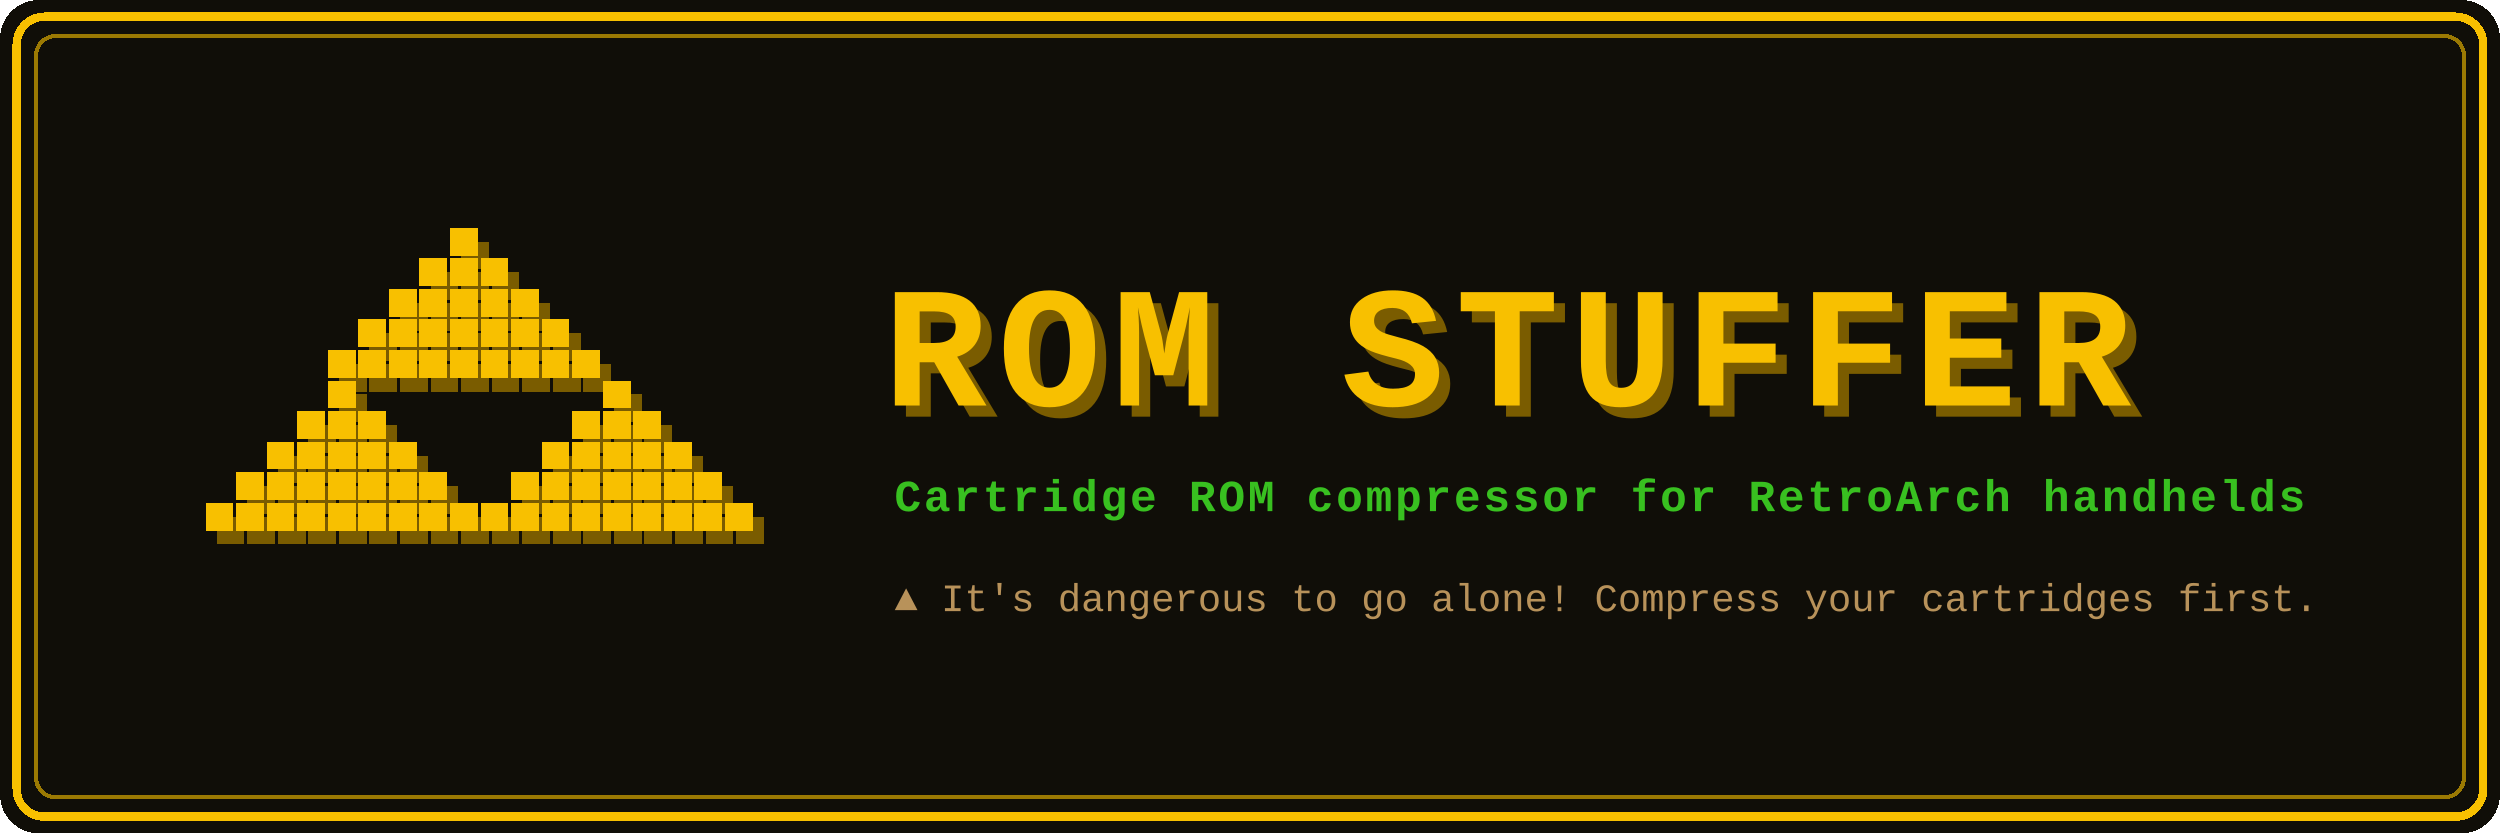
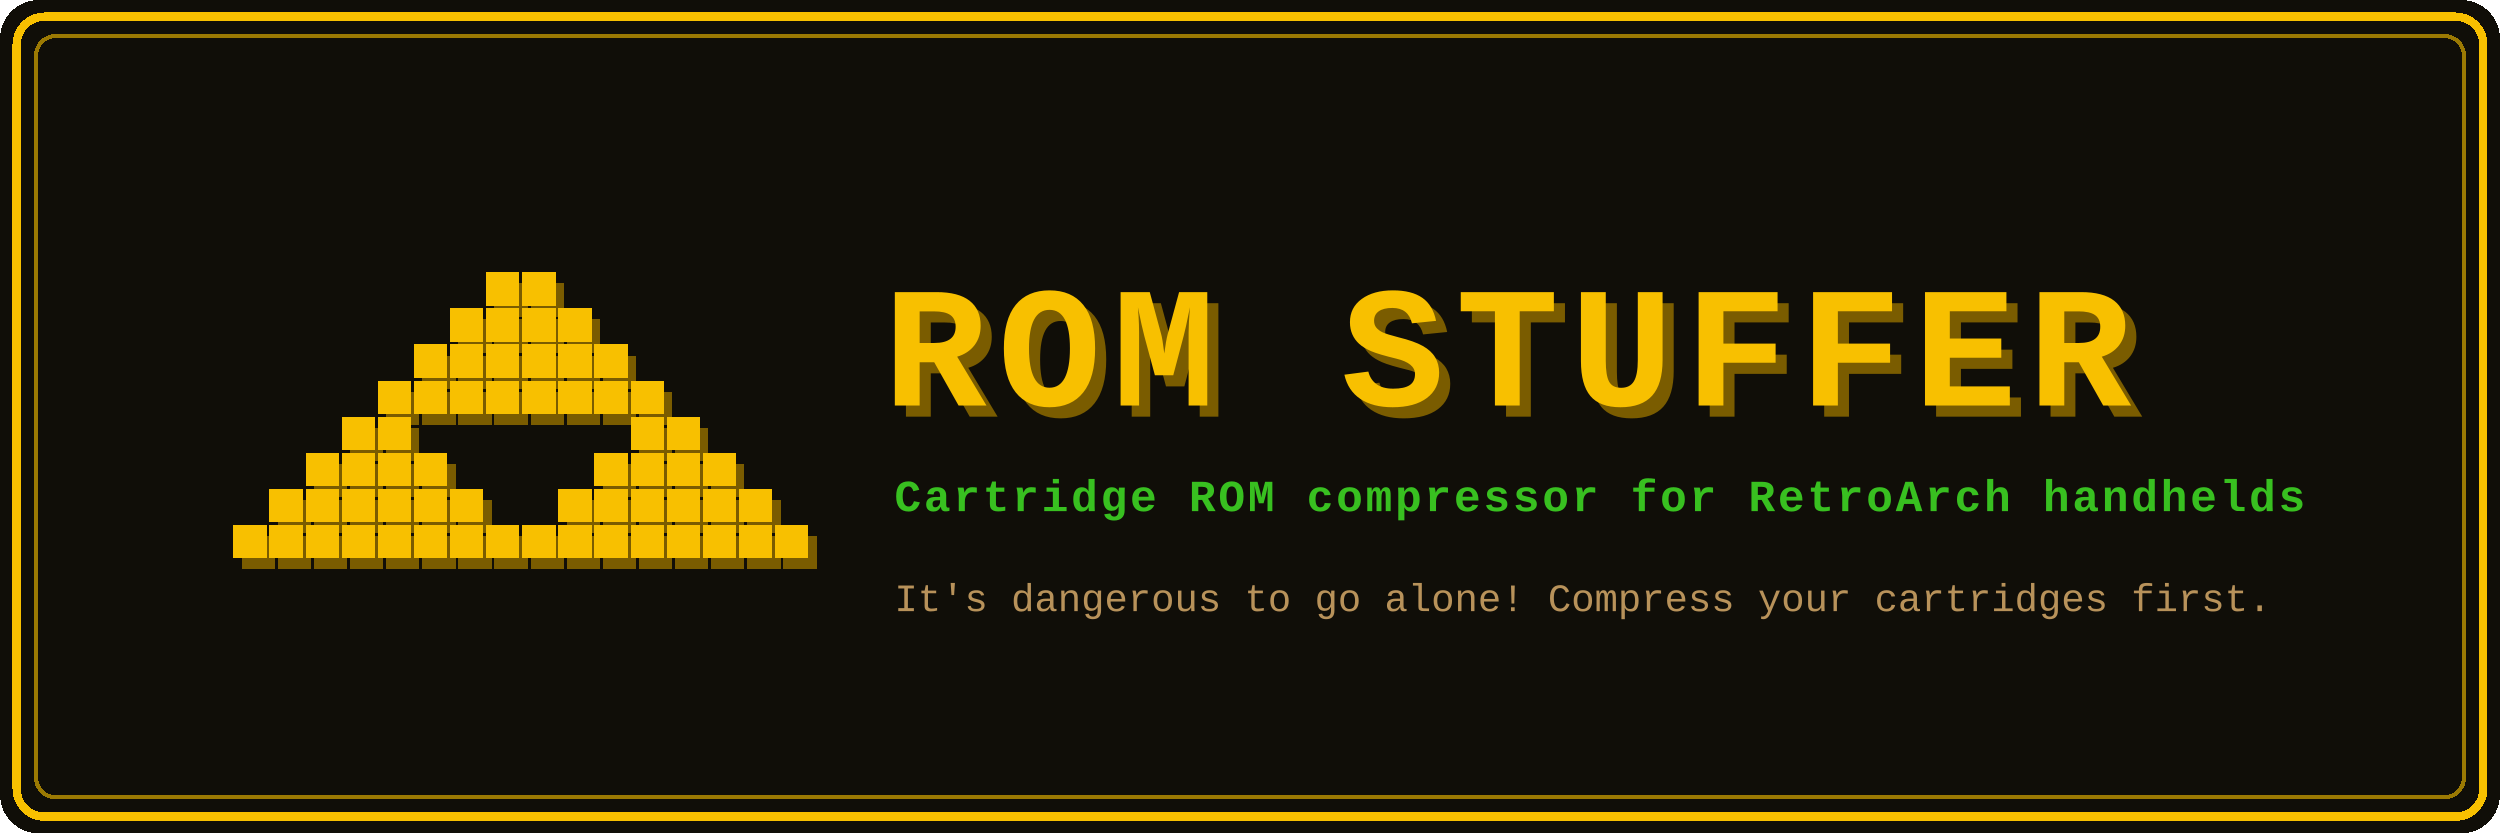
<svg xmlns="http://www.w3.org/2000/svg" viewBox="0 0 900 300" width="900" height="300" shape-rendering="crispEdges">
  <rect x="0" y="0" width="900" height="300" rx="14" fill="#100e08" />
  <rect x="6" y="6" width="888" height="288" rx="10" fill="none" stroke="#f8c000" stroke-width="3" />
  <rect x="13" y="13" width="874" height="274" rx="7" fill="none" stroke="#f8c000" stroke-width="1.5" opacity="0.6" />
-   <rect x="166" y="87" width="10" height="10" fill="#7a5c00" />
-   <rect x="155" y="98" width="10" height="10" fill="#7a5c00" />
-   <rect x="166" y="98" width="10" height="10" fill="#7a5c00" />
-   <rect x="177" y="98" width="10" height="10" fill="#7a5c00" />
-   <rect x="144" y="109" width="10" height="10" fill="#7a5c00" />
-   <rect x="155" y="109" width="10" height="10" fill="#7a5c00" />
-   <rect x="166" y="109" width="10" height="10" fill="#7a5c00" />
-   <rect x="177" y="109" width="10" height="10" fill="#7a5c00" />
-   <rect x="188" y="109" width="10" height="10" fill="#7a5c00" />
-   <rect x="133" y="120" width="10" height="10" fill="#7a5c00" />
-   <rect x="144" y="120" width="10" height="10" fill="#7a5c00" />
-   <rect x="155" y="120" width="10" height="10" fill="#7a5c00" />
-   <rect x="166" y="120" width="10" height="10" fill="#7a5c00" />
-   <rect x="177" y="120" width="10" height="10" fill="#7a5c00" />
-   <rect x="188" y="120" width="10" height="10" fill="#7a5c00" />
-   <rect x="199" y="120" width="10" height="10" fill="#7a5c00" />
-   <rect x="122" y="131" width="10" height="10" fill="#7a5c00" />
-   <rect x="133" y="131" width="10" height="10" fill="#7a5c00" />
-   <rect x="144" y="131" width="10" height="10" fill="#7a5c00" />
-   <rect x="155" y="131" width="10" height="10" fill="#7a5c00" />
-   <rect x="166" y="131" width="10" height="10" fill="#7a5c00" />
-   <rect x="177" y="131" width="10" height="10" fill="#7a5c00" />
-   <rect x="188" y="131" width="10" height="10" fill="#7a5c00" />
-   <rect x="199" y="131" width="10" height="10" fill="#7a5c00" />
-   <rect x="210" y="131" width="10" height="10" fill="#7a5c00" />
-   <rect x="122" y="142" width="10" height="10" fill="#7a5c00" />
-   <rect x="111" y="153" width="10" height="10" fill="#7a5c00" />
-   <rect x="122" y="153" width="10" height="10" fill="#7a5c00" />
-   <rect x="133" y="153" width="10" height="10" fill="#7a5c00" />
-   <rect x="100" y="164" width="10" height="10" fill="#7a5c00" />
-   <rect x="111" y="164" width="10" height="10" fill="#7a5c00" />
-   <rect x="122" y="164" width="10" height="10" fill="#7a5c00" />
-   <rect x="133" y="164" width="10" height="10" fill="#7a5c00" />
-   <rect x="144" y="164" width="10" height="10" fill="#7a5c00" />
-   <rect x="89" y="175" width="10" height="10" fill="#7a5c00" />
-   <rect x="100" y="175" width="10" height="10" fill="#7a5c00" />
-   <rect x="111" y="175" width="10" height="10" fill="#7a5c00" />
-   <rect x="122" y="175" width="10" height="10" fill="#7a5c00" />
-   <rect x="133" y="175" width="10" height="10" fill="#7a5c00" />
-   <rect x="144" y="175" width="10" height="10" fill="#7a5c00" />
-   <rect x="155" y="175" width="10" height="10" fill="#7a5c00" />
-   <rect x="78" y="186" width="10" height="10" fill="#7a5c00" />
-   <rect x="89" y="186" width="10" height="10" fill="#7a5c00" />
-   <rect x="100" y="186" width="10" height="10" fill="#7a5c00" />
-   <rect x="111" y="186" width="10" height="10" fill="#7a5c00" />
-   <rect x="122" y="186" width="10" height="10" fill="#7a5c00" />
-   <rect x="133" y="186" width="10" height="10" fill="#7a5c00" />
-   <rect x="144" y="186" width="10" height="10" fill="#7a5c00" />
-   <rect x="155" y="186" width="10" height="10" fill="#7a5c00" />
-   <rect x="166" y="186" width="10" height="10" fill="#7a5c00" />
-   <rect x="221" y="142" width="10" height="10" fill="#7a5c00" />
-   <rect x="210" y="153" width="10" height="10" fill="#7a5c00" />
-   <rect x="221" y="153" width="10" height="10" fill="#7a5c00" />
-   <rect x="232" y="153" width="10" height="10" fill="#7a5c00" />
-   <rect x="199" y="164" width="10" height="10" fill="#7a5c00" />
-   <rect x="210" y="164" width="10" height="10" fill="#7a5c00" />
-   <rect x="221" y="164" width="10" height="10" fill="#7a5c00" />
-   <rect x="232" y="164" width="10" height="10" fill="#7a5c00" />
-   <rect x="243" y="164" width="10" height="10" fill="#7a5c00" />
-   <rect x="188" y="175" width="10" height="10" fill="#7a5c00" />
-   <rect x="199" y="175" width="10" height="10" fill="#7a5c00" />
-   <rect x="210" y="175" width="10" height="10" fill="#7a5c00" />
-   <rect x="221" y="175" width="10" height="10" fill="#7a5c00" />
-   <rect x="232" y="175" width="10" height="10" fill="#7a5c00" />
-   <rect x="243" y="175" width="10" height="10" fill="#7a5c00" />
-   <rect x="254" y="175" width="10" height="10" fill="#7a5c00" />
-   <rect x="177" y="186" width="10" height="10" fill="#7a5c00" />
-   <rect x="188" y="186" width="10" height="10" fill="#7a5c00" />
-   <rect x="199" y="186" width="10" height="10" fill="#7a5c00" />
-   <rect x="210" y="186" width="10" height="10" fill="#7a5c00" />
-   <rect x="221" y="186" width="10" height="10" fill="#7a5c00" />
-   <rect x="232" y="186" width="10" height="10" fill="#7a5c00" />
-   <rect x="243" y="186" width="10" height="10" fill="#7a5c00" />
-   <rect x="254" y="186" width="10" height="10" fill="#7a5c00" />
-   <rect x="265" y="186" width="10" height="10" fill="#7a5c00" />
-   <rect x="162" y="82" width="10" height="10" fill="#f8c000" />
-   <rect x="151" y="93" width="10" height="10" fill="#f8c000" />
-   <rect x="162" y="93" width="10" height="10" fill="#f8c000" />
-   <rect x="173" y="93" width="10" height="10" fill="#f8c000" />
-   <rect x="140" y="104" width="10" height="10" fill="#f8c000" />
-   <rect x="151" y="104" width="10" height="10" fill="#f8c000" />
-   <rect x="162" y="104" width="10" height="10" fill="#f8c000" />
-   <rect x="173" y="104" width="10" height="10" fill="#f8c000" />
-   <rect x="184" y="104" width="10" height="10" fill="#f8c000" />
-   <rect x="129" y="115" width="10" height="10" fill="#f8c000" />
-   <rect x="140" y="115" width="10" height="10" fill="#f8c000" />
-   <rect x="151" y="115" width="10" height="10" fill="#f8c000" />
-   <rect x="162" y="115" width="10" height="10" fill="#f8c000" />
-   <rect x="173" y="115" width="10" height="10" fill="#f8c000" />
-   <rect x="184" y="115" width="10" height="10" fill="#f8c000" />
-   <rect x="195" y="115" width="10" height="10" fill="#f8c000" />
-   <rect x="118" y="126" width="10" height="10" fill="#f8c000" />
-   <rect x="129" y="126" width="10" height="10" fill="#f8c000" />
-   <rect x="140" y="126" width="10" height="10" fill="#f8c000" />
-   <rect x="151" y="126" width="10" height="10" fill="#f8c000" />
-   <rect x="162" y="126" width="10" height="10" fill="#f8c000" />
-   <rect x="173" y="126" width="10" height="10" fill="#f8c000" />
-   <rect x="184" y="126" width="10" height="10" fill="#f8c000" />
-   <rect x="195" y="126" width="10" height="10" fill="#f8c000" />
-   <rect x="206" y="126" width="10" height="10" fill="#f8c000" />
-   <rect x="118" y="137" width="10" height="10" fill="#f8c000" />
-   <rect x="107" y="148" width="10" height="10" fill="#f8c000" />
-   <rect x="118" y="148" width="10" height="10" fill="#f8c000" />
-   <rect x="129" y="148" width="10" height="10" fill="#f8c000" />
-   <rect x="96" y="159" width="10" height="10" fill="#f8c000" />
-   <rect x="107" y="159" width="10" height="10" fill="#f8c000" />
-   <rect x="118" y="159" width="10" height="10" fill="#f8c000" />
-   <rect x="129" y="159" width="10" height="10" fill="#f8c000" />
-   <rect x="140" y="159" width="10" height="10" fill="#f8c000" />
-   <rect x="85" y="170" width="10" height="10" fill="#f8c000" />
-   <rect x="96" y="170" width="10" height="10" fill="#f8c000" />
-   <rect x="107" y="170" width="10" height="10" fill="#f8c000" />
-   <rect x="118" y="170" width="10" height="10" fill="#f8c000" />
-   <rect x="129" y="170" width="10" height="10" fill="#f8c000" />
-   <rect x="140" y="170" width="10" height="10" fill="#f8c000" />
-   <rect x="151" y="170" width="10" height="10" fill="#f8c000" />
-   <rect x="74" y="181" width="10" height="10" fill="#f8c000" />
-   <rect x="85" y="181" width="10" height="10" fill="#f8c000" />
-   <rect x="96" y="181" width="10" height="10" fill="#f8c000" />
-   <rect x="107" y="181" width="10" height="10" fill="#f8c000" />
-   <rect x="118" y="181" width="10" height="10" fill="#f8c000" />
-   <rect x="129" y="181" width="10" height="10" fill="#f8c000" />
-   <rect x="140" y="181" width="10" height="10" fill="#f8c000" />
-   <rect x="151" y="181" width="10" height="10" fill="#f8c000" />
-   <rect x="162" y="181" width="10" height="10" fill="#f8c000" />
-   <rect x="217" y="137" width="10" height="10" fill="#f8c000" />
-   <rect x="206" y="148" width="10" height="10" fill="#f8c000" />
-   <rect x="217" y="148" width="10" height="10" fill="#f8c000" />
-   <rect x="228" y="148" width="10" height="10" fill="#f8c000" />
-   <rect x="195" y="159" width="10" height="10" fill="#f8c000" />
-   <rect x="206" y="159" width="10" height="10" fill="#f8c000" />
-   <rect x="217" y="159" width="10" height="10" fill="#f8c000" />
-   <rect x="228" y="159" width="10" height="10" fill="#f8c000" />
-   <rect x="239" y="159" width="10" height="10" fill="#f8c000" />
-   <rect x="184" y="170" width="10" height="10" fill="#f8c000" />
-   <rect x="195" y="170" width="10" height="10" fill="#f8c000" />
-   <rect x="206" y="170" width="10" height="10" fill="#f8c000" />
-   <rect x="217" y="170" width="10" height="10" fill="#f8c000" />
-   <rect x="228" y="170" width="10" height="10" fill="#f8c000" />
-   <rect x="239" y="170" width="10" height="10" fill="#f8c000" />
-   <rect x="250" y="170" width="10" height="10" fill="#f8c000" />
-   <rect x="173" y="181" width="10" height="10" fill="#f8c000" />
-   <rect x="184" y="181" width="10" height="10" fill="#f8c000" />
-   <rect x="195" y="181" width="10" height="10" fill="#f8c000" />
-   <rect x="206" y="181" width="10" height="10" fill="#f8c000" />
-   <rect x="217" y="181" width="10" height="10" fill="#f8c000" />
-   <rect x="228" y="181" width="10" height="10" fill="#f8c000" />
-   <rect x="239" y="181" width="10" height="10" fill="#f8c000" />
-   <rect x="250" y="181" width="10" height="10" fill="#f8c000" />
-   <rect x="261" y="181" width="10" height="10" fill="#f8c000" />
+   <rect x="243" y="154" width="12" height="12" fill="#7a5c00" />
+   <rect x="243" y="193" width="12" height="12" fill="#7a5c00" />
+   <rect x="126" y="154" width="12" height="12" fill="#7a5c00" />
+   <rect x="139" y="141" width="12" height="12" fill="#7a5c00" />
+   <rect x="126" y="193" width="12" height="12" fill="#7a5c00" />
+   <rect x="269" y="193" width="12" height="12" fill="#7a5c00" />
+   <rect x="139" y="180" width="12" height="12" fill="#7a5c00" />
+   <rect x="204" y="128" width="12" height="12" fill="#7a5c00" />
+   <rect x="191" y="102" width="12" height="12" fill="#7a5c00" />
+   <rect x="152" y="193" width="12" height="12" fill="#7a5c00" />
+   <rect x="191" y="141" width="12" height="12" fill="#7a5c00" />
+   <rect x="217" y="180" width="12" height="12" fill="#7a5c00" />
+   <rect x="230" y="167" width="12" height="12" fill="#7a5c00" />
+   <rect x="217" y="141" width="12" height="12" fill="#7a5c00" />
+   <rect x="100" y="180" width="12" height="12" fill="#7a5c00" />
+   <rect x="113" y="167" width="12" height="12" fill="#7a5c00" />
+   <rect x="256" y="167" width="12" height="12" fill="#7a5c00" />
+   <rect x="165" y="128" width="12" height="12" fill="#7a5c00" />
+   <rect x="178" y="115" width="12" height="12" fill="#7a5c00" />
+   <rect x="178" y="193" width="12" height="12" fill="#7a5c00" />
+   <rect x="269" y="180" width="12" height="12" fill="#7a5c00" />
+   <rect x="139" y="167" width="12" height="12" fill="#7a5c00" />
+   <rect x="243" y="180" width="12" height="12" fill="#7a5c00" />
+   <rect x="152" y="180" width="12" height="12" fill="#7a5c00" />
+   <rect x="126" y="180" width="12" height="12" fill="#7a5c00" />
+   <rect x="152" y="141" width="12" height="12" fill="#7a5c00" />
+   <rect x="191" y="128" width="12" height="12" fill="#7a5c00" />
+   <rect x="204" y="115" width="12" height="12" fill="#7a5c00" />
+   <rect x="204" y="193" width="12" height="12" fill="#7a5c00" />
+   <rect x="230" y="154" width="12" height="12" fill="#7a5c00" />
+   <rect x="217" y="128" width="12" height="12" fill="#7a5c00" />
+   <rect x="87" y="193" width="12" height="12" fill="#7a5c00" />
+   <rect x="217" y="167" width="12" height="12" fill="#7a5c00" />
+   <rect x="230" y="193" width="12" height="12" fill="#7a5c00" />
+   <rect x="113" y="193" width="12" height="12" fill="#7a5c00" />
+   <rect x="256" y="193" width="12" height="12" fill="#7a5c00" />
+   <rect x="165" y="115" width="12" height="12" fill="#7a5c00" />
+   <rect x="178" y="102" width="12" height="12" fill="#7a5c00" />
+   <rect x="282" y="193" width="12" height="12" fill="#7a5c00" />
+   <rect x="178" y="141" width="12" height="12" fill="#7a5c00" />
+   <rect x="165" y="193" width="12" height="12" fill="#7a5c00" />
+   <rect x="243" y="167" width="12" height="12" fill="#7a5c00" />
+   <rect x="139" y="193" width="12" height="12" fill="#7a5c00" />
+   <rect x="126" y="167" width="12" height="12" fill="#7a5c00" />
+   <rect x="152" y="128" width="12" height="12" fill="#7a5c00" />
+   <rect x="139" y="154" width="12" height="12" fill="#7a5c00" />
+   <rect x="152" y="167" width="12" height="12" fill="#7a5c00" />
+   <rect x="204" y="141" width="12" height="12" fill="#7a5c00" />
+   <rect x="191" y="115" width="12" height="12" fill="#7a5c00" />
+   <rect x="191" y="193" width="12" height="12" fill="#7a5c00" />
+   <rect x="204" y="180" width="12" height="12" fill="#7a5c00" />
+   <rect x="230" y="141" width="12" height="12" fill="#7a5c00" />
+   <rect x="217" y="193" width="12" height="12" fill="#7a5c00" />
+   <rect x="230" y="180" width="12" height="12" fill="#7a5c00" />
+   <rect x="100" y="193" width="12" height="12" fill="#7a5c00" />
+   <rect x="113" y="180" width="12" height="12" fill="#7a5c00" />
+   <rect x="256" y="180" width="12" height="12" fill="#7a5c00" />
+   <rect x="178" y="128" width="12" height="12" fill="#7a5c00" />
+   <rect x="165" y="180" width="12" height="12" fill="#7a5c00" />
+   <rect x="165" y="141" width="12" height="12" fill="#7a5c00" />
+   <rect x="240" y="150" width="12" height="12" fill="#f8c000" />
+   <rect x="240" y="189" width="12" height="12" fill="#f8c000" />
+   <rect x="123" y="150" width="12" height="12" fill="#f8c000" />
+   <rect x="136" y="137" width="12" height="12" fill="#f8c000" />
+   <rect x="123" y="189" width="12" height="12" fill="#f8c000" />
+   <rect x="266" y="189" width="12" height="12" fill="#f8c000" />
+   <rect x="136" y="176" width="12" height="12" fill="#f8c000" />
+   <rect x="201" y="124" width="12" height="12" fill="#f8c000" />
+   <rect x="188" y="98" width="12" height="12" fill="#f8c000" />
+   <rect x="149" y="189" width="12" height="12" fill="#f8c000" />
+   <rect x="188" y="137" width="12" height="12" fill="#f8c000" />
+   <rect x="214" y="176" width="12" height="12" fill="#f8c000" />
+   <rect x="227" y="163" width="12" height="12" fill="#f8c000" />
+   <rect x="214" y="137" width="12" height="12" fill="#f8c000" />
+   <rect x="97" y="176" width="12" height="12" fill="#f8c000" />
+   <rect x="110" y="163" width="12" height="12" fill="#f8c000" />
+   <rect x="253" y="163" width="12" height="12" fill="#f8c000" />
+   <rect x="162" y="124" width="12" height="12" fill="#f8c000" />
+   <rect x="175" y="111" width="12" height="12" fill="#f8c000" />
+   <rect x="175" y="189" width="12" height="12" fill="#f8c000" />
+   <rect x="266" y="176" width="12" height="12" fill="#f8c000" />
+   <rect x="136" y="163" width="12" height="12" fill="#f8c000" />
+   <rect x="240" y="176" width="12" height="12" fill="#f8c000" />
+   <rect x="149" y="176" width="12" height="12" fill="#f8c000" />
+   <rect x="123" y="176" width="12" height="12" fill="#f8c000" />
+   <rect x="149" y="137" width="12" height="12" fill="#f8c000" />
+   <rect x="188" y="124" width="12" height="12" fill="#f8c000" />
+   <rect x="201" y="111" width="12" height="12" fill="#f8c000" />
+   <rect x="201" y="189" width="12" height="12" fill="#f8c000" />
+   <rect x="227" y="150" width="12" height="12" fill="#f8c000" />
+   <rect x="214" y="124" width="12" height="12" fill="#f8c000" />
+   <rect x="84" y="189" width="12" height="12" fill="#f8c000" />
+   <rect x="214" y="163" width="12" height="12" fill="#f8c000" />
+   <rect x="227" y="189" width="12" height="12" fill="#f8c000" />
+   <rect x="110" y="189" width="12" height="12" fill="#f8c000" />
+   <rect x="253" y="189" width="12" height="12" fill="#f8c000" />
+   <rect x="162" y="111" width="12" height="12" fill="#f8c000" />
+   <rect x="175" y="98" width="12" height="12" fill="#f8c000" />
+   <rect x="279" y="189" width="12" height="12" fill="#f8c000" />
+   <rect x="175" y="137" width="12" height="12" fill="#f8c000" />
+   <rect x="162" y="189" width="12" height="12" fill="#f8c000" />
+   <rect x="240" y="163" width="12" height="12" fill="#f8c000" />
+   <rect x="136" y="189" width="12" height="12" fill="#f8c000" />
+   <rect x="123" y="163" width="12" height="12" fill="#f8c000" />
+   <rect x="149" y="124" width="12" height="12" fill="#f8c000" />
+   <rect x="136" y="150" width="12" height="12" fill="#f8c000" />
+   <rect x="149" y="163" width="12" height="12" fill="#f8c000" />
+   <rect x="201" y="137" width="12" height="12" fill="#f8c000" />
+   <rect x="188" y="111" width="12" height="12" fill="#f8c000" />
+   <rect x="188" y="189" width="12" height="12" fill="#f8c000" />
+   <rect x="201" y="176" width="12" height="12" fill="#f8c000" />
+   <rect x="227" y="137" width="12" height="12" fill="#f8c000" />
+   <rect x="214" y="189" width="12" height="12" fill="#f8c000" />
+   <rect x="227" y="176" width="12" height="12" fill="#f8c000" />
+   <rect x="97" y="189" width="12" height="12" fill="#f8c000" />
+   <rect x="110" y="176" width="12" height="12" fill="#f8c000" />
+   <rect x="253" y="176" width="12" height="12" fill="#f8c000" />
+   <rect x="175" y="124" width="12" height="12" fill="#f8c000" />
+   <rect x="162" y="176" width="12" height="12" fill="#f8c000" />
+   <rect x="162" y="137" width="12" height="12" fill="#f8c000" />
  <text x="322" y="150" font-family="'Courier New',monospace" font-size="62" font-weight="bold" letter-spacing="4" fill="#7a5c00">ROM STUFFER</text>
  <text x="318" y="146" font-family="'Courier New',monospace" font-size="62" font-weight="bold" letter-spacing="4" fill="#f8c000">ROM STUFFER</text>
  <text x="322" y="184" font-family="'Courier New',monospace" font-size="16" font-weight="bold" letter-spacing="1" fill="#38c020">Cartridge ROM compressor for RetroArch handhelds</text>
-   <text x="322" y="220" font-family="'Courier New',monospace" font-size="14" fill="#b8925a">▲  It's dangerous to go alone!  Compress your cartridges first.</text>
+   <text x="322" y="220" font-family="'Courier New',monospace" font-size="14" fill="#b8925a">It's dangerous to go alone!  Compress your cartridges first.</text>
</svg>
